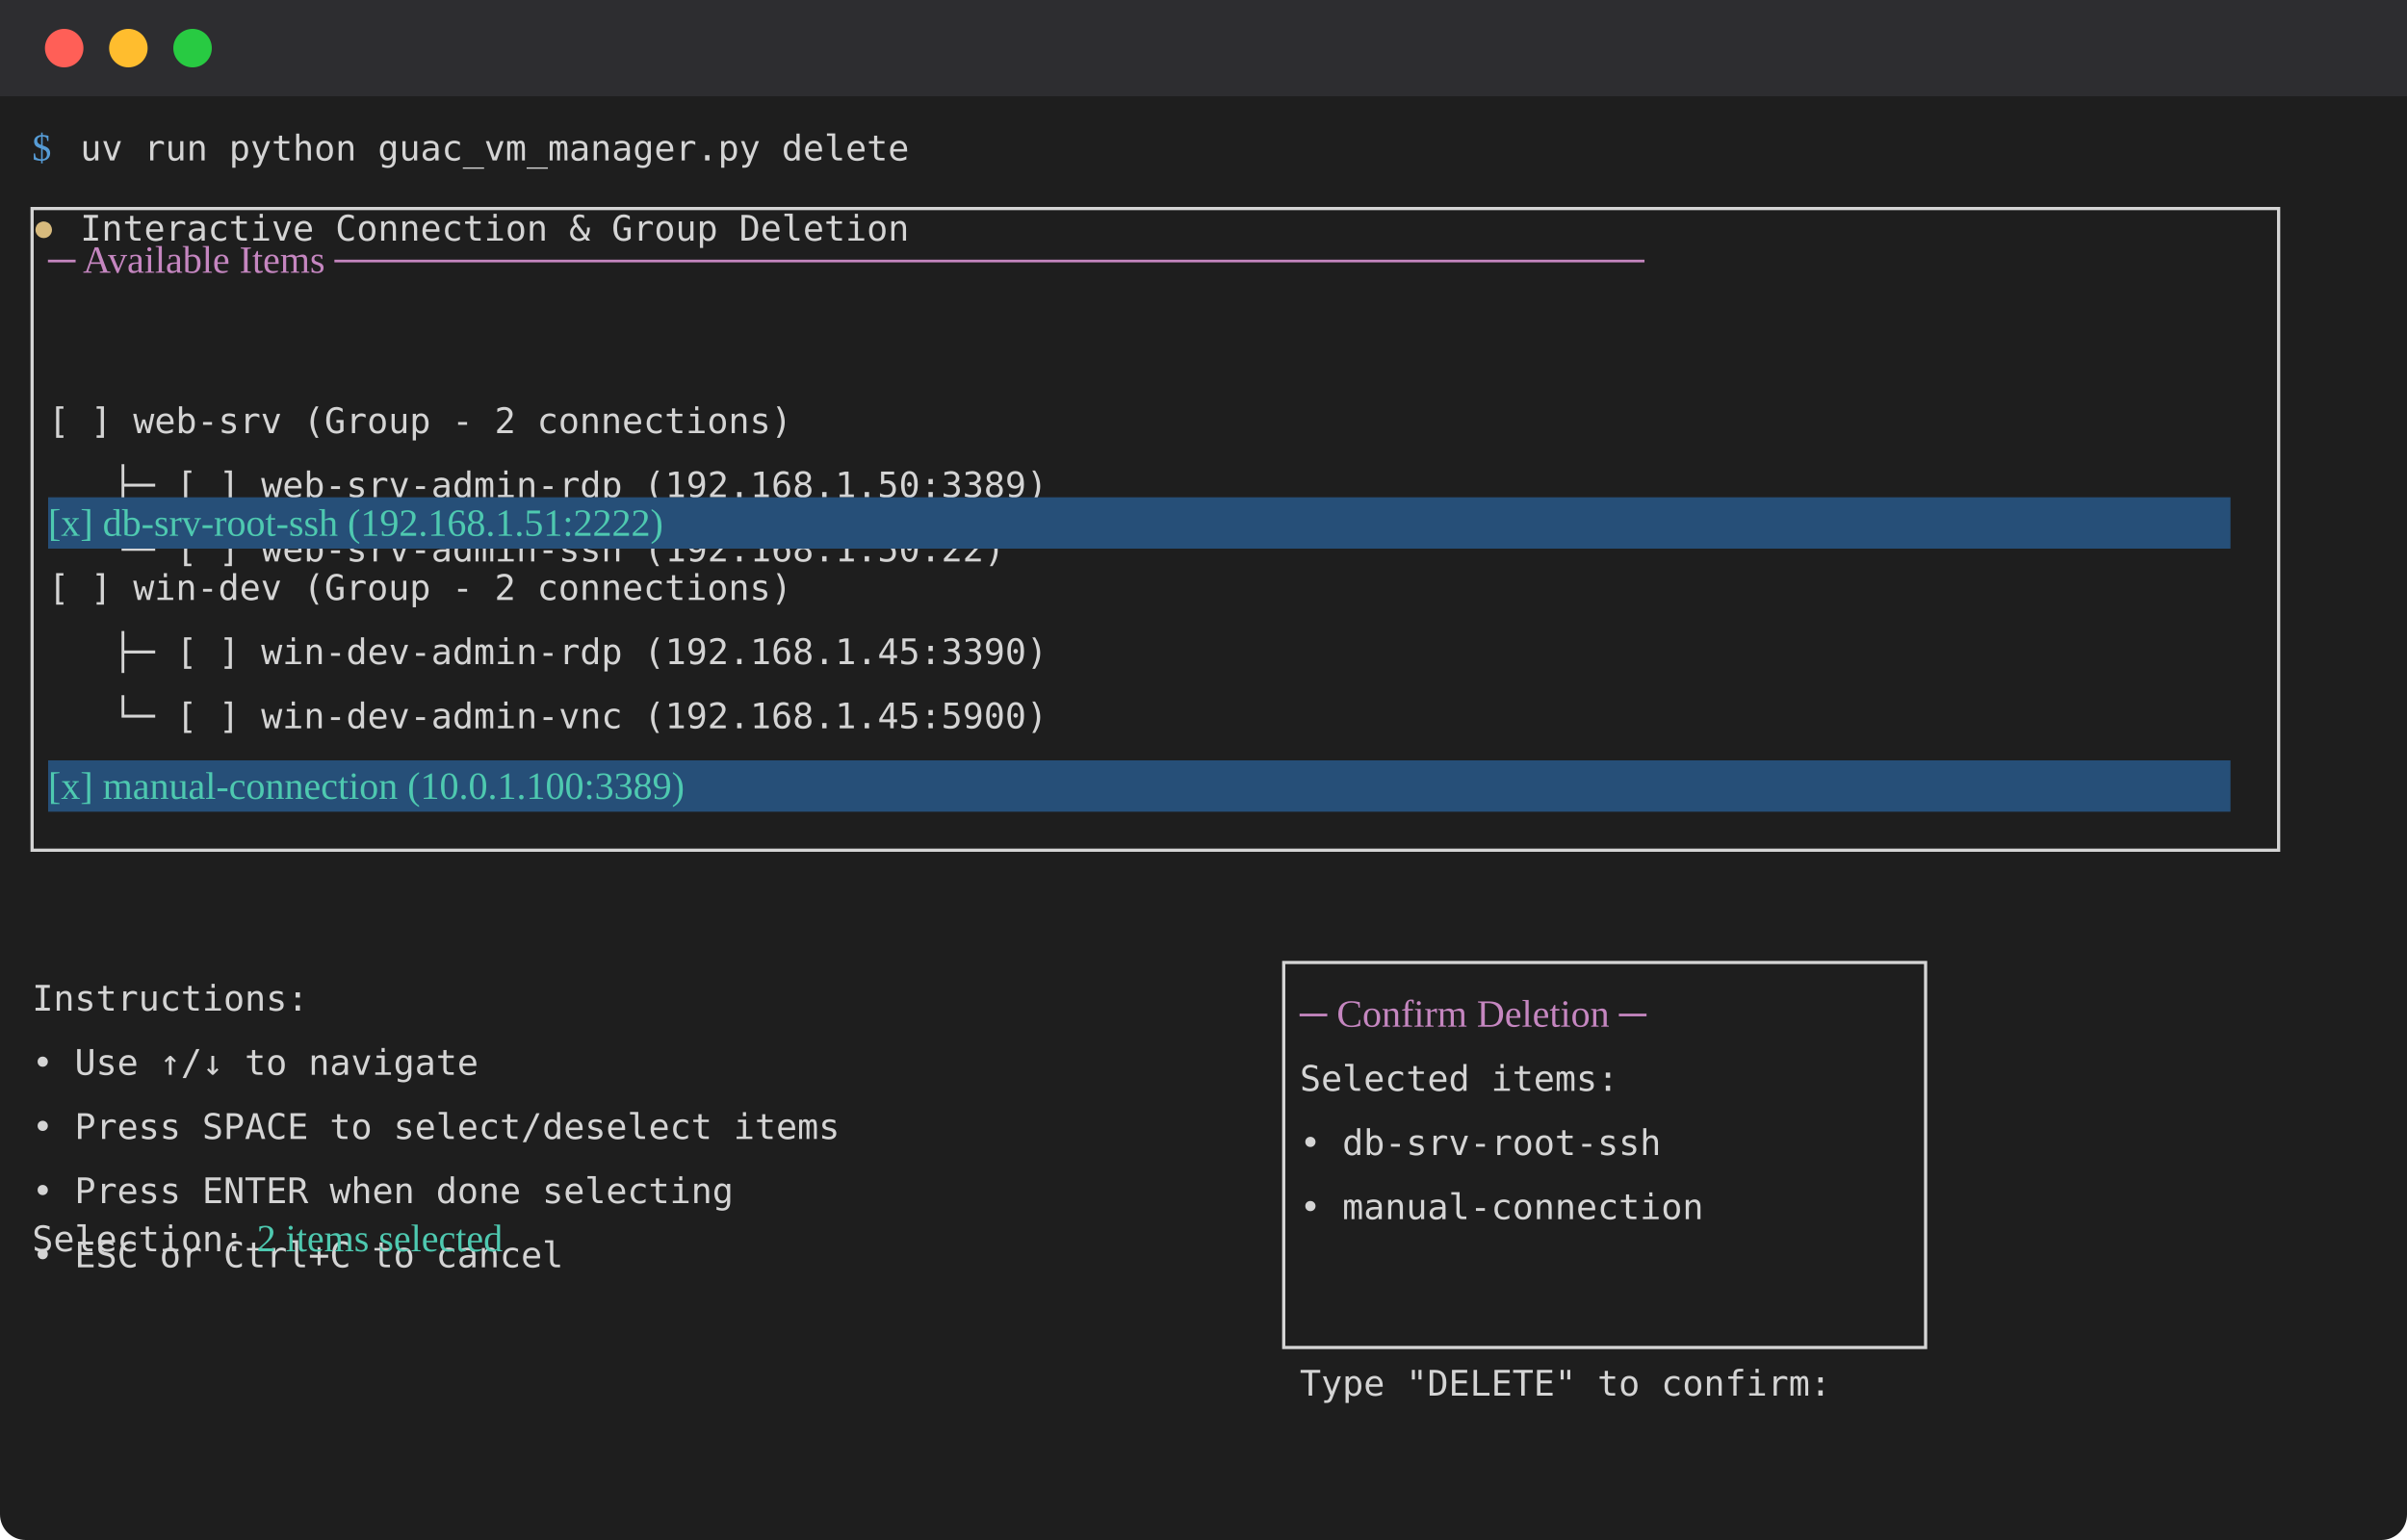
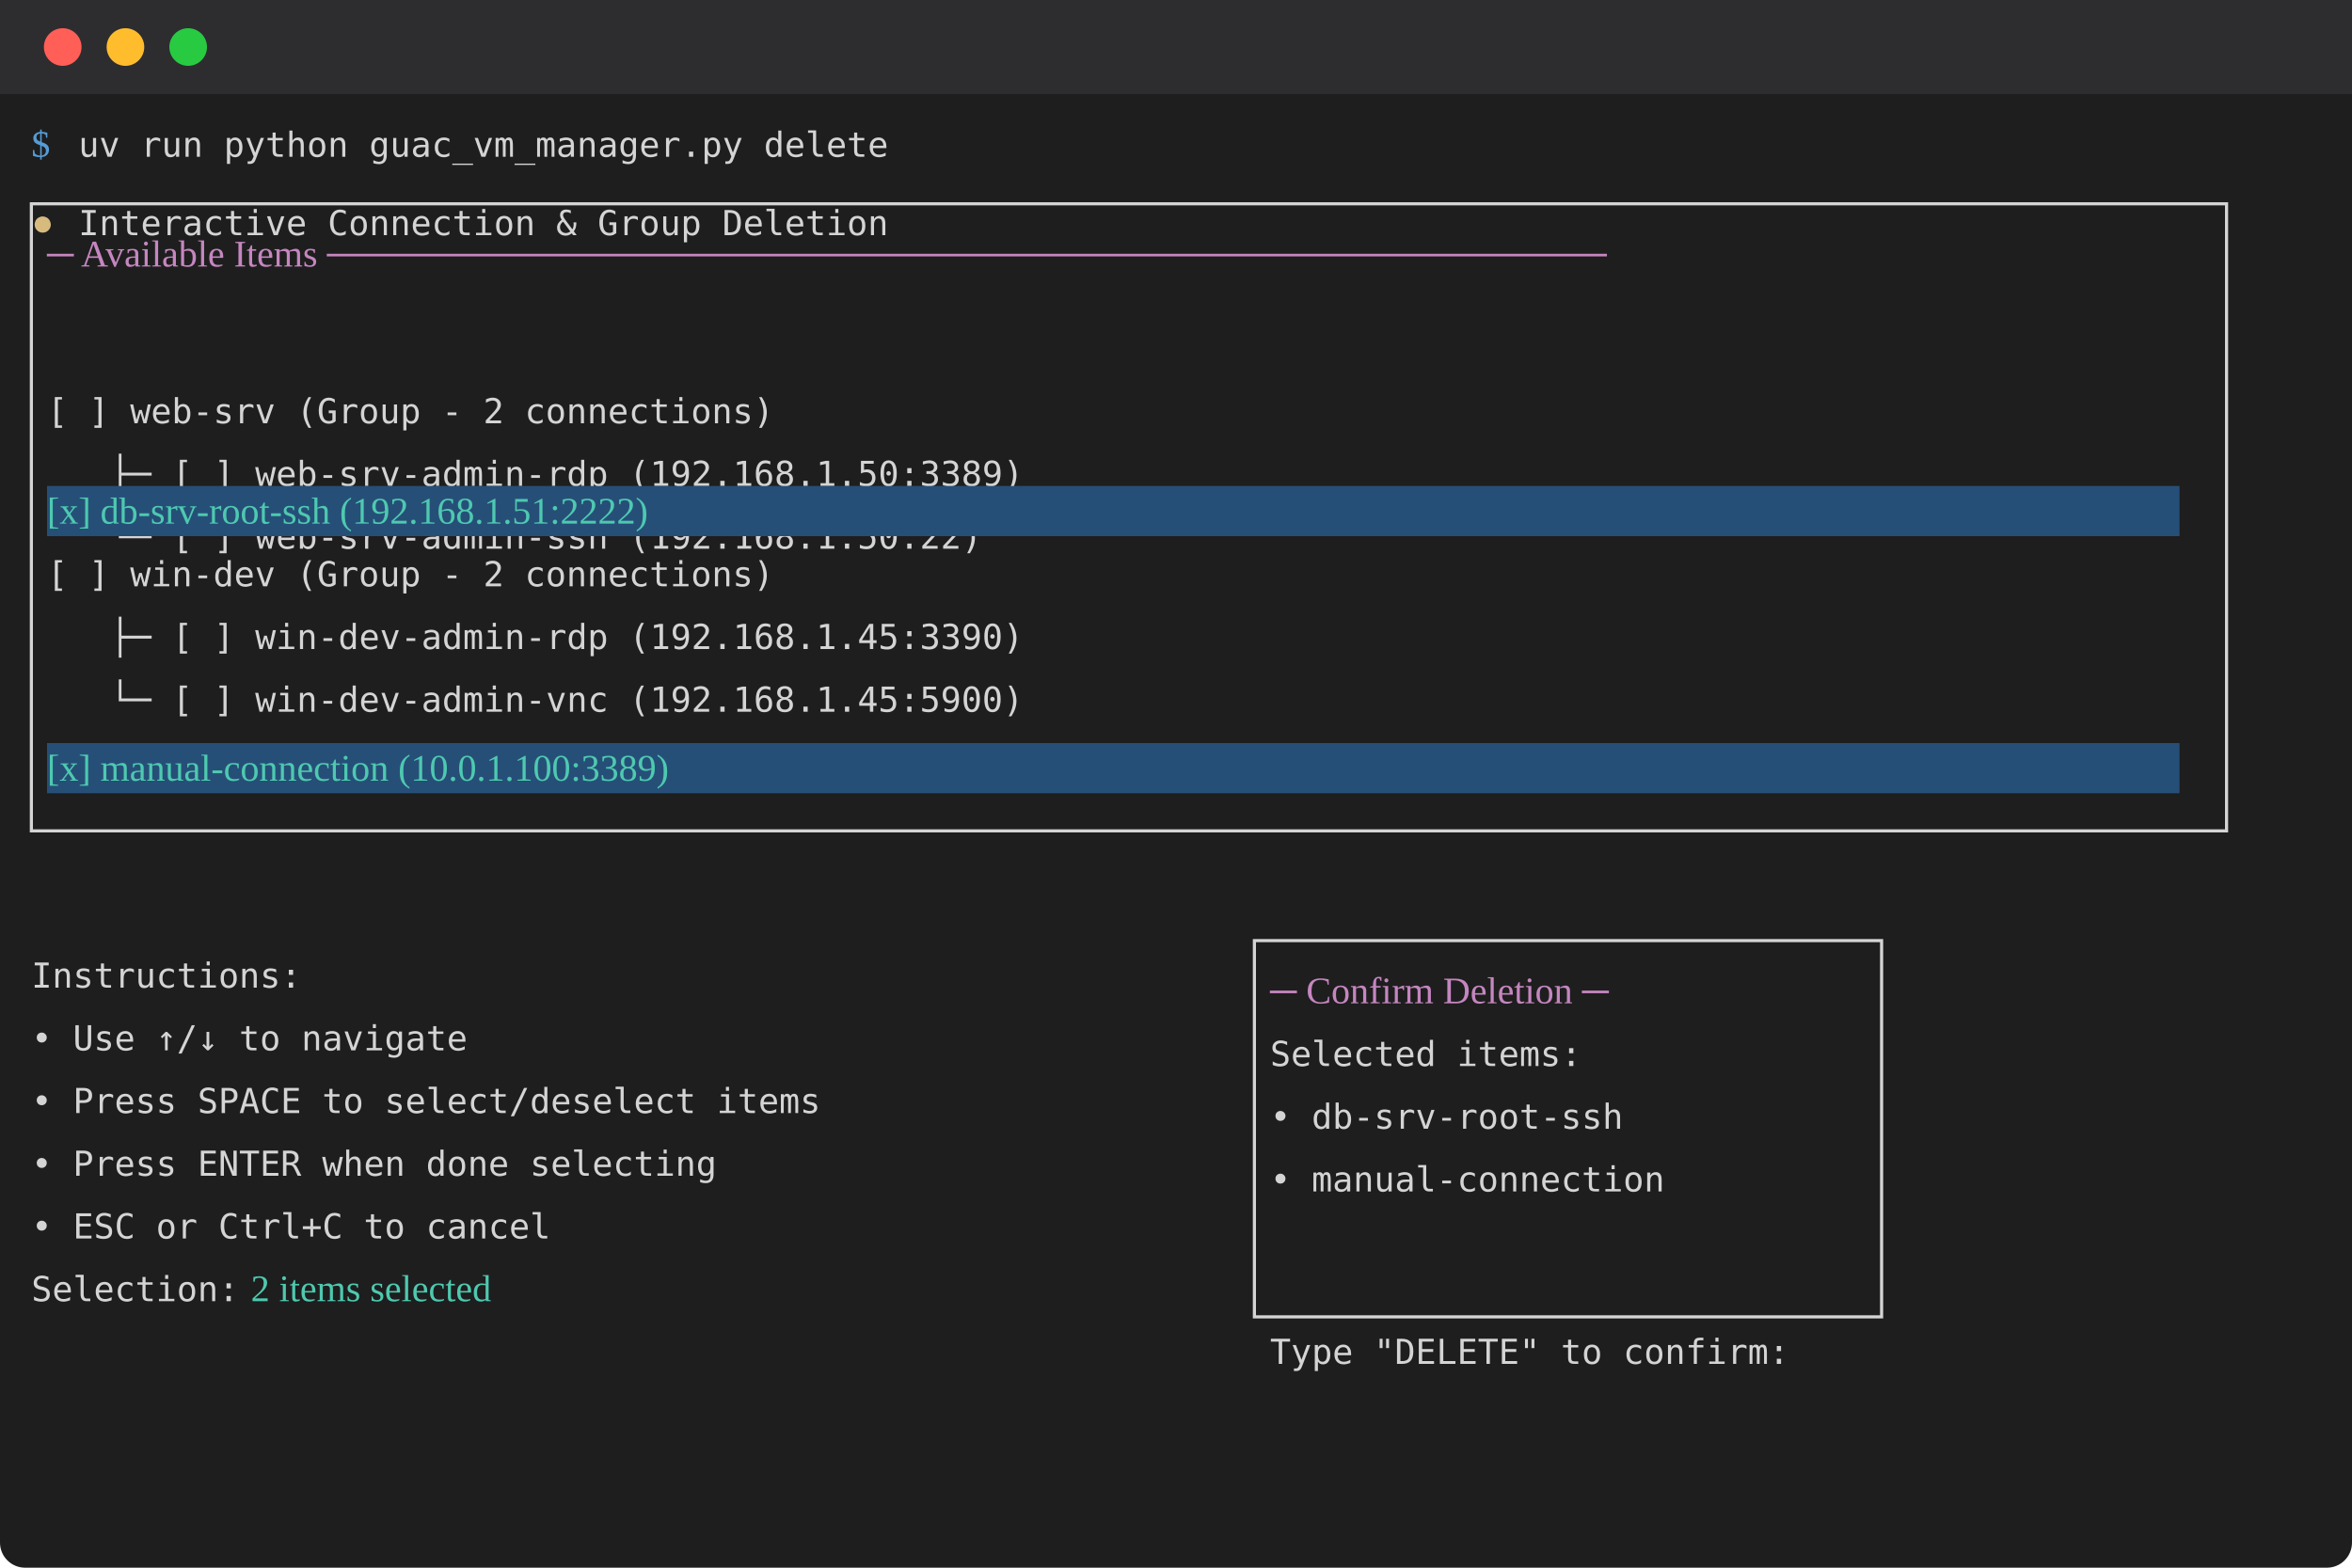
- <svg xmlns="http://www.w3.org/2000/svg" width="750" height="480">
+ <svg xmlns="http://www.w3.org/2000/svg" width="750" height="500">
  <defs>
    <style>
      .terminal-bg { fill: #1e1e1e; }
      .terminal-text { fill: #d4d4d4; font-family: 'Monaco', 'Menlo', 'Ubuntu Mono', monospace; font-size: 11px; }
      .terminal-green { fill: #4ec9b0; }
      .terminal-yellow { fill: #dcdcaa; }
      .terminal-blue { fill: #569cd6; }
      .terminal-prompt { fill: #569cd6; }
      .terminal-success { fill: #4ec9b0; }
      .terminal-symbol { fill: #d7ba7d; }
      .terminal-header { fill: #c586c0; }
      .terminal-border { fill: none; stroke: #d4d4d4; stroke-width: 1; }
      .terminal-selected { fill: #264f78; }
      .terminal-checkbox { fill: #4ec9b0; }
    </style>
  </defs>
-   <rect width="750" height="480" class="terminal-bg" rx="8" />
+   <rect width="750" height="500" class="terminal-bg" rx="8" />
  <rect fill="#2d2d30" width="750" height="30" rx="8 8 0 0" />
  <circle cx="20" cy="15" r="6" fill="#ff5f57" />
  <circle cx="40" cy="15" r="6" fill="#ffbd2e" />
  <circle cx="60" cy="15" r="6" fill="#28ca42" />
  <text x="10" y="50" class="terminal-prompt">$</text>
  <text x="25" y="50" class="terminal-text">uv run python guac_vm_manager.py delete</text>
  <text x="10" y="75" class="terminal-symbol">●</text>
  <text x="25" y="75" class="terminal-text">Interactive Connection &amp; Group Deletion</text>
  <rect x="10" y="65" width="700" height="200" class="terminal-border" />
  <text x="15" y="85" class="terminal-header">─ Available Items ────────────────────────────────────────────────</text>
  <text x="15" y="135" class="terminal-text">[ ] web-srv (Group - 2 connections)</text>
  <text x="35" y="155" class="terminal-text">├─ [ ] web-srv-admin-rdp (192.168.1.50:3389)</text>
  <text x="35" y="175" class="terminal-text">└─ [ ] web-srv-admin-ssh (192.168.1.50:22)</text>
  <rect x="15" y="155" width="680" height="16" class="terminal-selected" />
  <text x="15" y="167" class="terminal-checkbox">[x] db-srv-root-ssh (192.168.1.51:2222)</text>
  <text x="15" y="187" class="terminal-text">[ ] win-dev (Group - 2 connections)</text>
  <text x="35" y="207" class="terminal-text">├─ [ ] win-dev-admin-rdp (192.168.1.45:3390)</text>
  <text x="35" y="227" class="terminal-text">└─ [ ] win-dev-admin-vnc (192.168.1.45:5900)</text>
  <rect x="15" y="237" width="680" height="16" class="terminal-selected" />
  <text x="15" y="249" class="terminal-checkbox">[x] manual-connection (10.0.1.100:3389)</text>
  <text x="10" y="315" class="terminal-text">Instructions:</text>
  <text x="10" y="335" class="terminal-text">• Use ↑/↓ to navigate</text>
  <text x="10" y="355" class="terminal-text">• Press SPACE to select/deselect items</text>
  <text x="10" y="375" class="terminal-text">• Press ENTER when done selecting</text>
  <text x="10" y="395" class="terminal-text">• ESC or Ctrl+C to cancel</text>
-   <text x="10" y="390" class="terminal-text">Selection: </text>
-   <text x="80" y="390" class="terminal-success">2 items selected</text>
+   <text x="10" y="415" class="terminal-text">Selection: </text>
+   <text x="80" y="415" class="terminal-success">2 items selected</text>
  <rect x="400" y="300" width="200" height="120" class="terminal-border" />
  <text x="405" y="320" class="terminal-header">─ Confirm Deletion ─</text>
  <text x="405" y="340" class="terminal-text">Selected items:</text>
  <text x="405" y="360" class="terminal-text">• db-srv-root-ssh</text>
  <text x="405" y="380" class="terminal-text">• manual-connection</text>
  <text x="405" y="435" class="terminal-text">Type "DELETE" to confirm:</text>
</svg>
